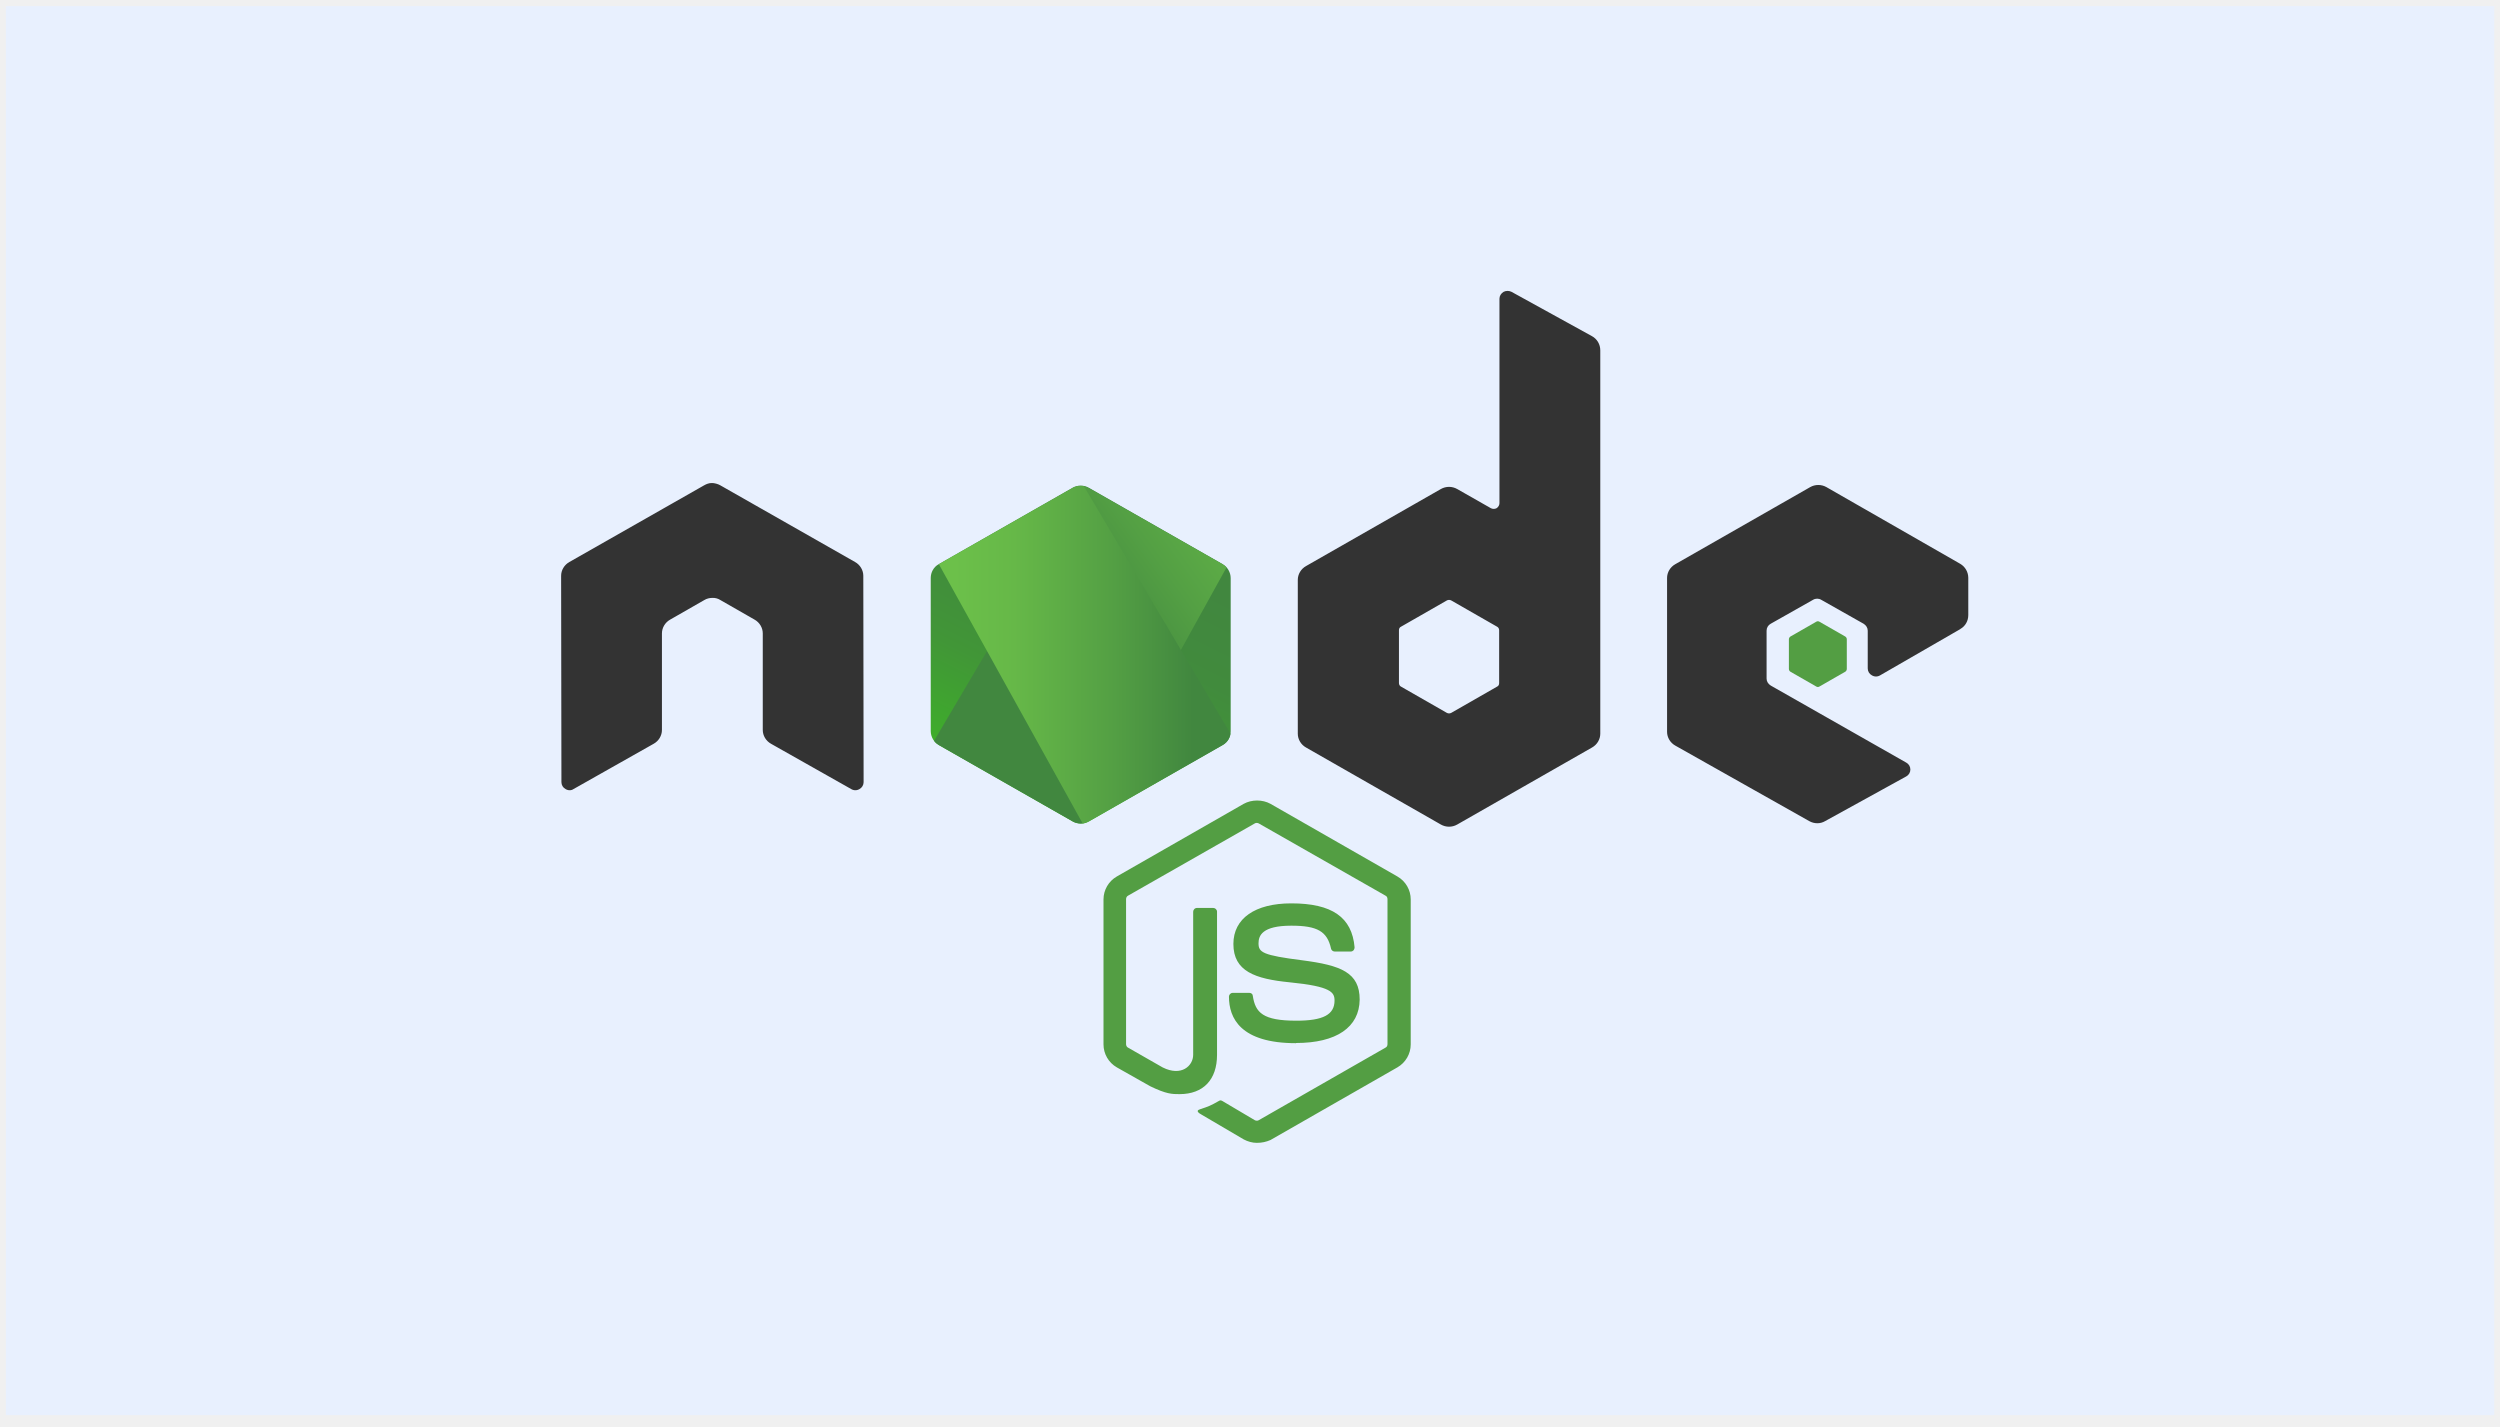
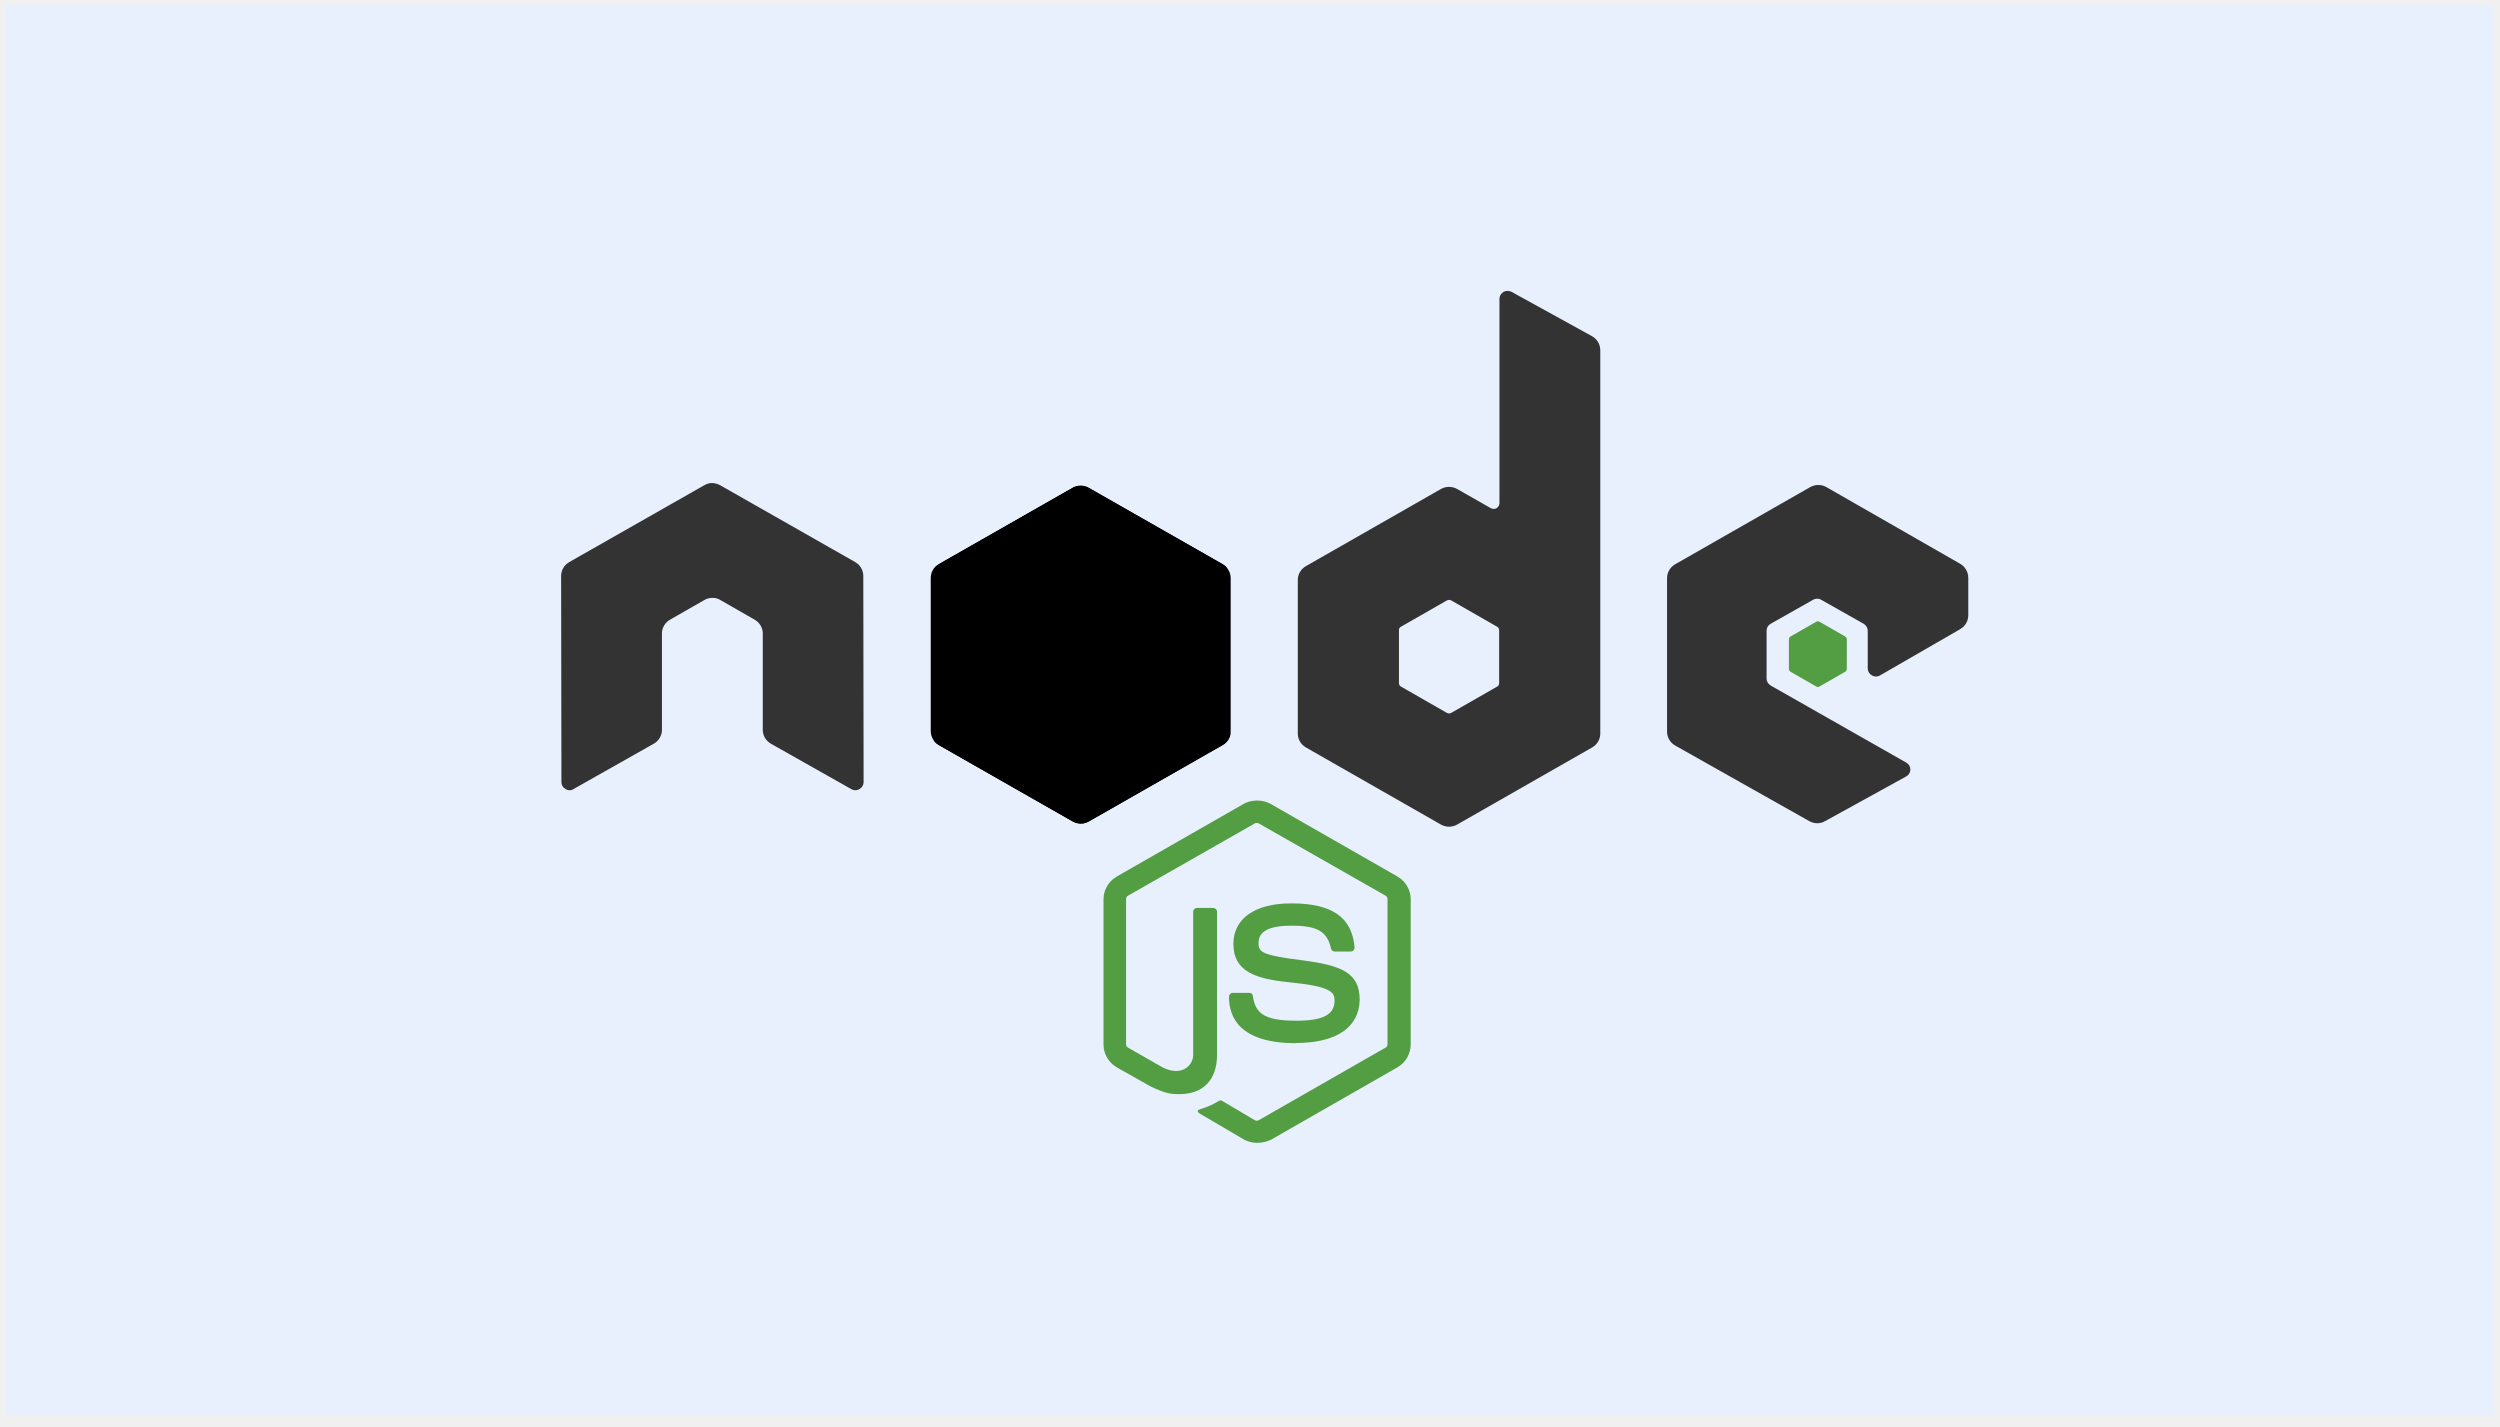
<svg xmlns="http://www.w3.org/2000/svg" width="205" height="117" viewBox="0 0 205 117" fill="none">
  <rect width="204.042" height="115.542" transform="translate(0.482849 0.499512)" fill="#E8F0FE" />
  <path d="M103.081 93.715C102.69 93.715 102.325 93.611 101.987 93.432L98.519 91.395C97.998 91.112 98.258 91.008 98.414 90.956C99.118 90.723 99.25 90.674 99.979 90.261C100.058 90.209 100.163 90.236 100.24 90.285L102.899 91.859C103.004 91.91 103.133 91.91 103.212 91.859L113.618 85.902C113.722 85.85 113.774 85.747 113.774 85.619V73.731C113.774 73.602 113.721 73.497 113.618 73.448L103.212 67.517C103.107 67.466 102.978 67.466 102.899 67.517L92.493 73.448C92.389 73.5 92.337 73.629 92.337 73.731V85.619C92.337 85.723 92.39 85.853 92.493 85.902L95.336 87.527C96.875 88.301 97.84 87.398 97.84 86.495V74.761C97.84 74.606 97.971 74.451 98.154 74.451H99.484C99.64 74.451 99.797 74.58 99.797 74.761V86.495C99.797 88.531 98.676 89.719 96.719 89.719C96.119 89.719 95.65 89.719 94.32 89.073L91.581 87.525C90.903 87.137 90.487 86.416 90.487 85.641V73.753C90.487 72.979 90.905 72.257 91.581 71.87L101.987 65.913C102.639 65.552 103.526 65.552 104.179 65.913L114.585 71.87C115.264 72.257 115.679 72.979 115.679 73.753V85.641C115.679 86.416 115.261 87.137 114.585 87.525L104.179 93.481C103.834 93.634 103.461 93.714 103.084 93.713L103.081 93.715ZM106.277 85.541C101.713 85.541 100.774 83.478 100.774 81.724C100.774 81.569 100.905 81.414 101.088 81.414H102.443C102.6 81.414 102.73 81.518 102.73 81.66C102.939 83.027 103.539 83.697 106.303 83.697C108.493 83.697 109.432 83.205 109.432 82.046C109.432 81.376 109.172 80.886 105.755 80.55C102.912 80.268 101.138 79.648 101.138 77.404C101.138 75.314 102.912 74.076 105.885 74.076C109.224 74.076 110.867 75.211 111.076 77.686C111.076 77.764 111.051 77.841 110.997 77.92C110.944 77.972 110.867 78.023 110.788 78.023H109.432C109.302 78.023 109.172 77.92 109.146 77.79C108.833 76.371 108.025 75.906 105.886 75.906C103.487 75.906 103.199 76.73 103.199 77.351C103.199 78.098 103.539 78.33 106.773 78.743C109.968 79.156 111.493 79.749 111.493 81.968C111.468 84.237 109.587 85.526 106.276 85.526L106.277 85.541Z" fill="#539E43" />
  <path d="M70.791 47.218C70.791 46.753 70.531 46.315 70.113 46.083L59.054 39.79C58.87 39.687 58.663 39.635 58.454 39.609H58.35C58.141 39.609 57.932 39.687 57.75 39.79L46.691 46.083C46.273 46.317 46.012 46.753 46.012 47.218L46.037 64.135C46.036 64.251 46.068 64.366 46.127 64.466C46.187 64.566 46.273 64.648 46.376 64.703C46.585 64.832 46.846 64.832 47.028 64.703L53.6 60.99C54.018 60.757 54.279 60.321 54.279 59.856V51.94C54.279 51.475 54.539 51.038 54.957 50.806L57.747 49.208C57.956 49.079 58.19 49.027 58.426 49.027C58.657 49.019 58.885 49.082 59.078 49.208L61.869 50.806C62.287 51.039 62.547 51.475 62.547 51.94V59.856C62.547 60.321 62.808 60.758 63.226 60.99L69.798 64.703C70.007 64.832 70.268 64.832 70.477 64.703C70.579 64.648 70.665 64.566 70.725 64.466C70.785 64.366 70.816 64.251 70.816 64.135L70.791 47.218ZM123.946 23.931C123.845 23.88 123.733 23.854 123.62 23.854C123.507 23.854 123.395 23.88 123.294 23.931C123.085 24.06 122.955 24.267 122.955 24.497V41.259C122.955 41.413 122.876 41.568 122.721 41.672C122.649 41.71 122.568 41.73 122.486 41.73C122.404 41.73 122.324 41.71 122.251 41.672L119.486 40.098C119.074 39.865 118.568 39.865 118.156 40.098L107.097 46.416C106.679 46.65 106.419 47.086 106.419 47.551V60.162C106.419 60.627 106.679 61.064 107.097 61.297L118.156 67.614C118.568 67.848 119.074 67.848 119.486 67.614L130.545 61.297C130.963 61.063 131.223 60.627 131.223 60.162V28.727C131.223 28.236 130.963 27.799 130.545 27.567L123.946 23.931ZM122.93 56.012C122.93 56.141 122.878 56.246 122.774 56.295L118.992 58.461C118.885 58.513 118.758 58.513 118.652 58.461L114.87 56.295C114.766 56.243 114.714 56.114 114.714 56.012V51.679C114.714 51.55 114.766 51.446 114.87 51.397L118.652 49.231C118.759 49.179 118.886 49.179 118.992 49.231L122.774 51.397C122.878 51.448 122.93 51.578 122.93 51.679V56.012ZM160.748 51.575C161.166 51.342 161.399 50.905 161.399 50.441V47.371C161.396 47.142 161.335 46.917 161.221 46.719C161.107 46.52 160.943 46.354 160.746 46.237L149.766 39.943C149.355 39.71 148.848 39.71 148.436 39.943L137.378 46.261C136.96 46.495 136.699 46.931 136.699 47.396V60.007C136.699 60.472 136.96 60.909 137.378 61.142L148.358 67.331C148.776 67.564 149.271 67.564 149.661 67.331L156.31 63.668C156.413 63.613 156.499 63.531 156.559 63.431C156.619 63.331 156.65 63.216 156.65 63.1C156.65 62.983 156.619 62.869 156.559 62.769C156.499 62.668 156.413 62.587 156.31 62.532L145.199 56.214C144.99 56.085 144.86 55.878 144.86 55.648V51.715C144.859 51.599 144.89 51.484 144.95 51.384C145.01 51.284 145.096 51.202 145.199 51.147L148.667 49.187C148.876 49.058 149.138 49.058 149.346 49.187L152.815 51.147C153.024 51.276 153.154 51.483 153.154 51.715V54.81C153.154 54.927 153.185 55.041 153.245 55.141C153.304 55.241 153.39 55.322 153.493 55.377C153.702 55.506 153.963 55.506 154.172 55.377L160.744 51.586L160.748 51.575Z" fill="#333333" />
  <path d="M148.933 50.981C149.012 50.93 149.115 50.93 149.194 50.981L151.308 52.193C151.386 52.245 151.438 52.322 151.438 52.427V54.851C151.438 54.897 151.426 54.943 151.403 54.984C151.381 55.025 151.348 55.059 151.308 55.083L149.194 56.295C149.115 56.347 149.012 56.347 148.933 56.295L146.819 55.083C146.779 55.059 146.746 55.025 146.723 54.984C146.7 54.943 146.688 54.897 146.689 54.851V52.427C146.689 52.324 146.74 52.246 146.819 52.193L148.933 50.981Z" fill="#539E43" />
  <path d="M89.283 39.996C88.871 39.763 88.365 39.763 87.953 39.996L76.973 46.263C76.555 46.496 76.321 46.933 76.321 47.397V59.957C76.324 60.186 76.385 60.411 76.5 60.609C76.614 60.808 76.777 60.974 76.974 61.091L87.954 67.358C88.366 67.591 88.872 67.591 89.284 67.358L100.264 61.091C100.682 60.858 100.916 60.422 100.916 59.957V47.397C100.913 47.168 100.851 46.944 100.737 46.745C100.623 46.546 100.46 46.38 100.263 46.263L89.283 39.996Z" fill="url(#paint0_linear_141_56)" />
  <mask id="mask0_141_56" style="mask-type:alpha" maskUnits="userSpaceOnUse" x="76" y="39" width="25" height="29">
    <path d="M89.283 39.996C88.871 39.763 88.365 39.763 87.953 39.996L76.973 46.263C76.555 46.496 76.321 46.933 76.321 47.397V59.957C76.324 60.186 76.385 60.411 76.5 60.609C76.614 60.808 76.777 60.974 76.974 61.091L87.954 67.358C88.366 67.591 88.872 67.591 89.284 67.358L100.264 61.091C100.682 60.858 100.916 60.422 100.916 59.957V47.397C100.913 47.168 100.851 46.944 100.737 46.745C100.623 46.546 100.46 46.38 100.263 46.263L89.283 39.996Z" fill="white" />
  </mask>
  <g mask="url(#mask0_141_56)">
    <path d="M100.29 46.263L89.246 39.996C89.148 39.93 89.037 39.899 88.919 39.869L76.556 60.807C76.658 60.93 76.782 61.036 76.921 61.117L87.954 67.383C88.267 67.564 88.633 67.617 88.971 67.513L100.579 46.521C100.496 46.422 100.399 46.335 100.291 46.263H100.29Z" fill="url(#paint1_linear_141_56)" />
  </g>
  <mask id="mask1_141_56" style="mask-type:alpha" maskUnits="userSpaceOnUse" x="76" y="39" width="25" height="29">
    <path d="M89.283 39.996C88.871 39.763 88.365 39.763 87.953 39.996L76.973 46.263C76.555 46.496 76.321 46.933 76.321 47.397V59.957C76.324 60.186 76.385 60.411 76.5 60.609C76.614 60.808 76.777 60.974 76.974 61.091L87.954 67.358C88.366 67.591 88.872 67.591 89.284 67.358L100.264 61.091C100.682 60.858 100.916 60.422 100.916 59.957V47.397C100.913 47.168 100.851 46.944 100.737 46.745C100.623 46.546 100.46 46.38 100.263 46.263L89.283 39.996Z" fill="white" />
  </mask>
  <g mask="url(#mask1_141_56)">
-     <path fill-rule="evenodd" clip-rule="evenodd" d="M100.316 61.091C100.629 60.911 100.864 60.6 100.967 60.268L88.865 39.844C88.551 39.792 88.213 39.819 87.926 39.999L76.973 46.238L88.787 67.54C88.959 67.512 89.126 67.46 89.283 67.385L100.316 61.091Z" fill="url(#paint2_linear_141_56)" />
+     <path fillRule="evenodd" clipRule="evenodd" d="M100.316 61.091C100.629 60.911 100.864 60.6 100.967 60.268L88.865 39.844C88.551 39.792 88.213 39.819 87.926 39.999L76.973 46.238L88.787 67.54C88.959 67.512 89.126 67.46 89.283 67.385L100.316 61.091Z" fill="url(#paint2_linear_141_56)" />
    <path d="M100.316 61.091L89.31 67.358C89.154 67.436 88.987 67.488 88.814 67.513L89.023 67.9L101.229 60.912V60.757L100.916 60.241C100.864 60.602 100.629 60.911 100.316 61.091Z" fill="url(#paint3_linear_141_56)" />
    <path d="M100.316 61.091L89.31 67.358C89.154 67.436 88.987 67.488 88.814 67.513L89.023 67.9L101.229 60.912V60.757L100.916 60.241C100.864 60.602 100.629 60.911 100.316 61.091Z" fill="url(#paint4_linear_141_56)" />
  </g>
  <defs>
    <linearGradient id="paint0_linear_141_56" x1="92.143" y1="44.667" x2="82.629" y2="63.855" gradientUnits="userSpaceOnUse">
-       <stop stop-color="#41873F" />
-       <stop offset="0.329" stop-color="#418B3D" />
-       <stop offset="0.635" stop-color="#419637" />
-       <stop offset="0.932" stop-color="#3FA92D" />
-       <stop offset="1" stop-color="#3FAE2A" />
+       <stop stopColor="#41873F" />
+       <stop offset="0.329" stopColor="#418B3D" />
+       <stop offset="0.635" stopColor="#419637" />
+       <stop offset="0.932" stopColor="#3FA92D" />
+       <stop offset="1" stopColor="#3FAE2A" />
    </linearGradient>
    <linearGradient id="paint1_linear_141_56" x1="87.353" y1="55.149" x2="110.708" y2="38.085" gradientUnits="userSpaceOnUse">
-       <stop offset="0.138" stop-color="#41873F" />
-       <stop offset="0.403" stop-color="#54A044" />
-       <stop offset="0.714" stop-color="#66B848" />
-       <stop offset="0.908" stop-color="#6CC04A" />
+       <stop offset="0.138" stopColor="#41873F" />
+       <stop offset="0.403" stopColor="#54A044" />
+       <stop offset="0.714" stopColor="#66B848" />
+       <stop offset="0.908" stopColor="#6CC04A" />
    </linearGradient>
    <linearGradient id="paint2_linear_141_56" x1="75.919" y1="53.679" x2="101.327" y2="53.679" gradientUnits="userSpaceOnUse">
-       <stop offset="0.092" stop-color="#6CC04A" />
-       <stop offset="0.286" stop-color="#66B848" />
-       <stop offset="0.597" stop-color="#54A044" />
-       <stop offset="0.862" stop-color="#41873F" />
+       <stop offset="0.092" stopColor="#6CC04A" />
+       <stop offset="0.286" stopColor="#66B848" />
+       <stop offset="0.597" stopColor="#54A044" />
+       <stop offset="0.862" stopColor="#41873F" />
    </linearGradient>
    <linearGradient id="paint3_linear_141_56" x1="75.921" y1="64.091" x2="101.328" y2="64.091" gradientUnits="userSpaceOnUse">
-       <stop offset="0.092" stop-color="#6CC04A" />
-       <stop offset="0.286" stop-color="#66B848" />
-       <stop offset="0.597" stop-color="#54A044" />
-       <stop offset="0.862" stop-color="#41873F" />
+       <stop offset="0.092" stopColor="#6CC04A" />
+       <stop offset="0.286" stopColor="#66B848" />
+       <stop offset="0.597" stopColor="#54A044" />
+       <stop offset="0.862" stopColor="#41873F" />
    </linearGradient>
    <linearGradient id="paint4_linear_141_56" x1="105.029" y1="56.46" x2="97.151" y2="72.352" gradientUnits="userSpaceOnUse">
-       <stop stop-color="#41873F" />
-       <stop offset="0.329" stop-color="#418B3D" />
-       <stop offset="0.635" stop-color="#419637" />
-       <stop offset="0.932" stop-color="#3FA92D" />
-       <stop offset="1" stop-color="#3FAE2A" />
+       <stop stopColor="#41873F" />
+       <stop offset="0.329" stopColor="#418B3D" />
+       <stop offset="0.635" stopColor="#419637" />
+       <stop offset="0.932" stopColor="#3FA92D" />
+       <stop offset="1" stopColor="#3FAE2A" />
    </linearGradient>
  </defs>
</svg>
